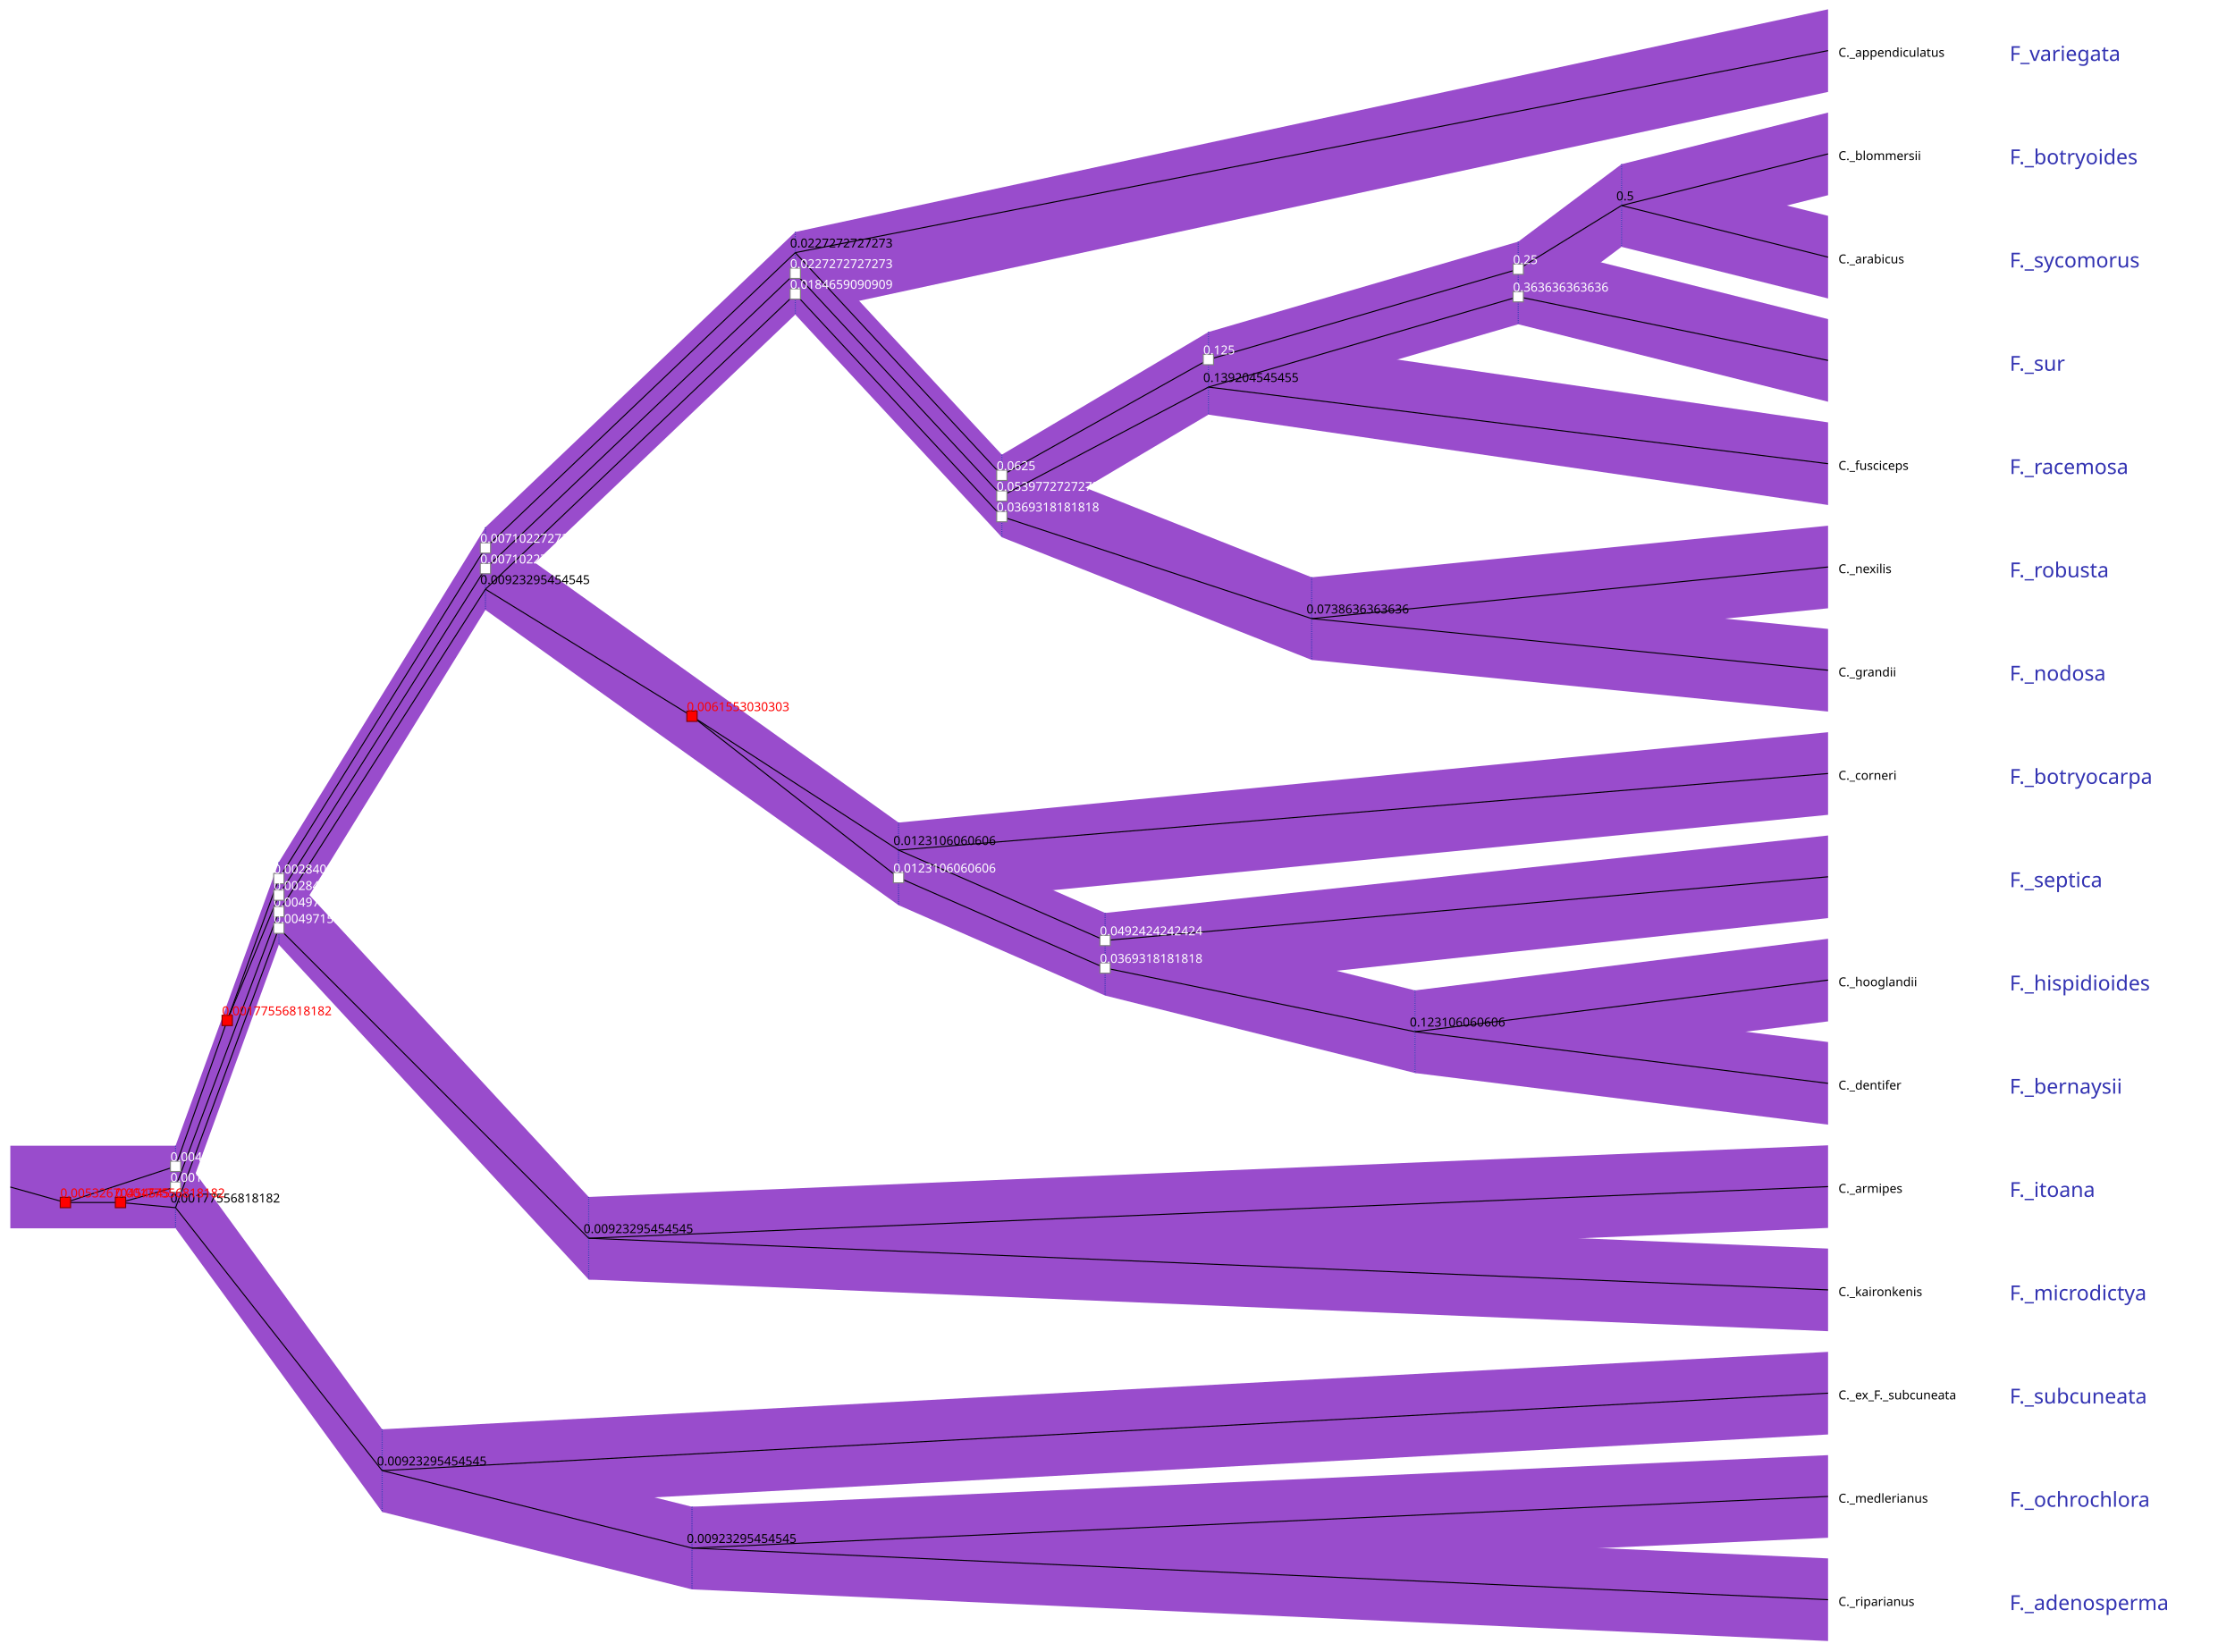
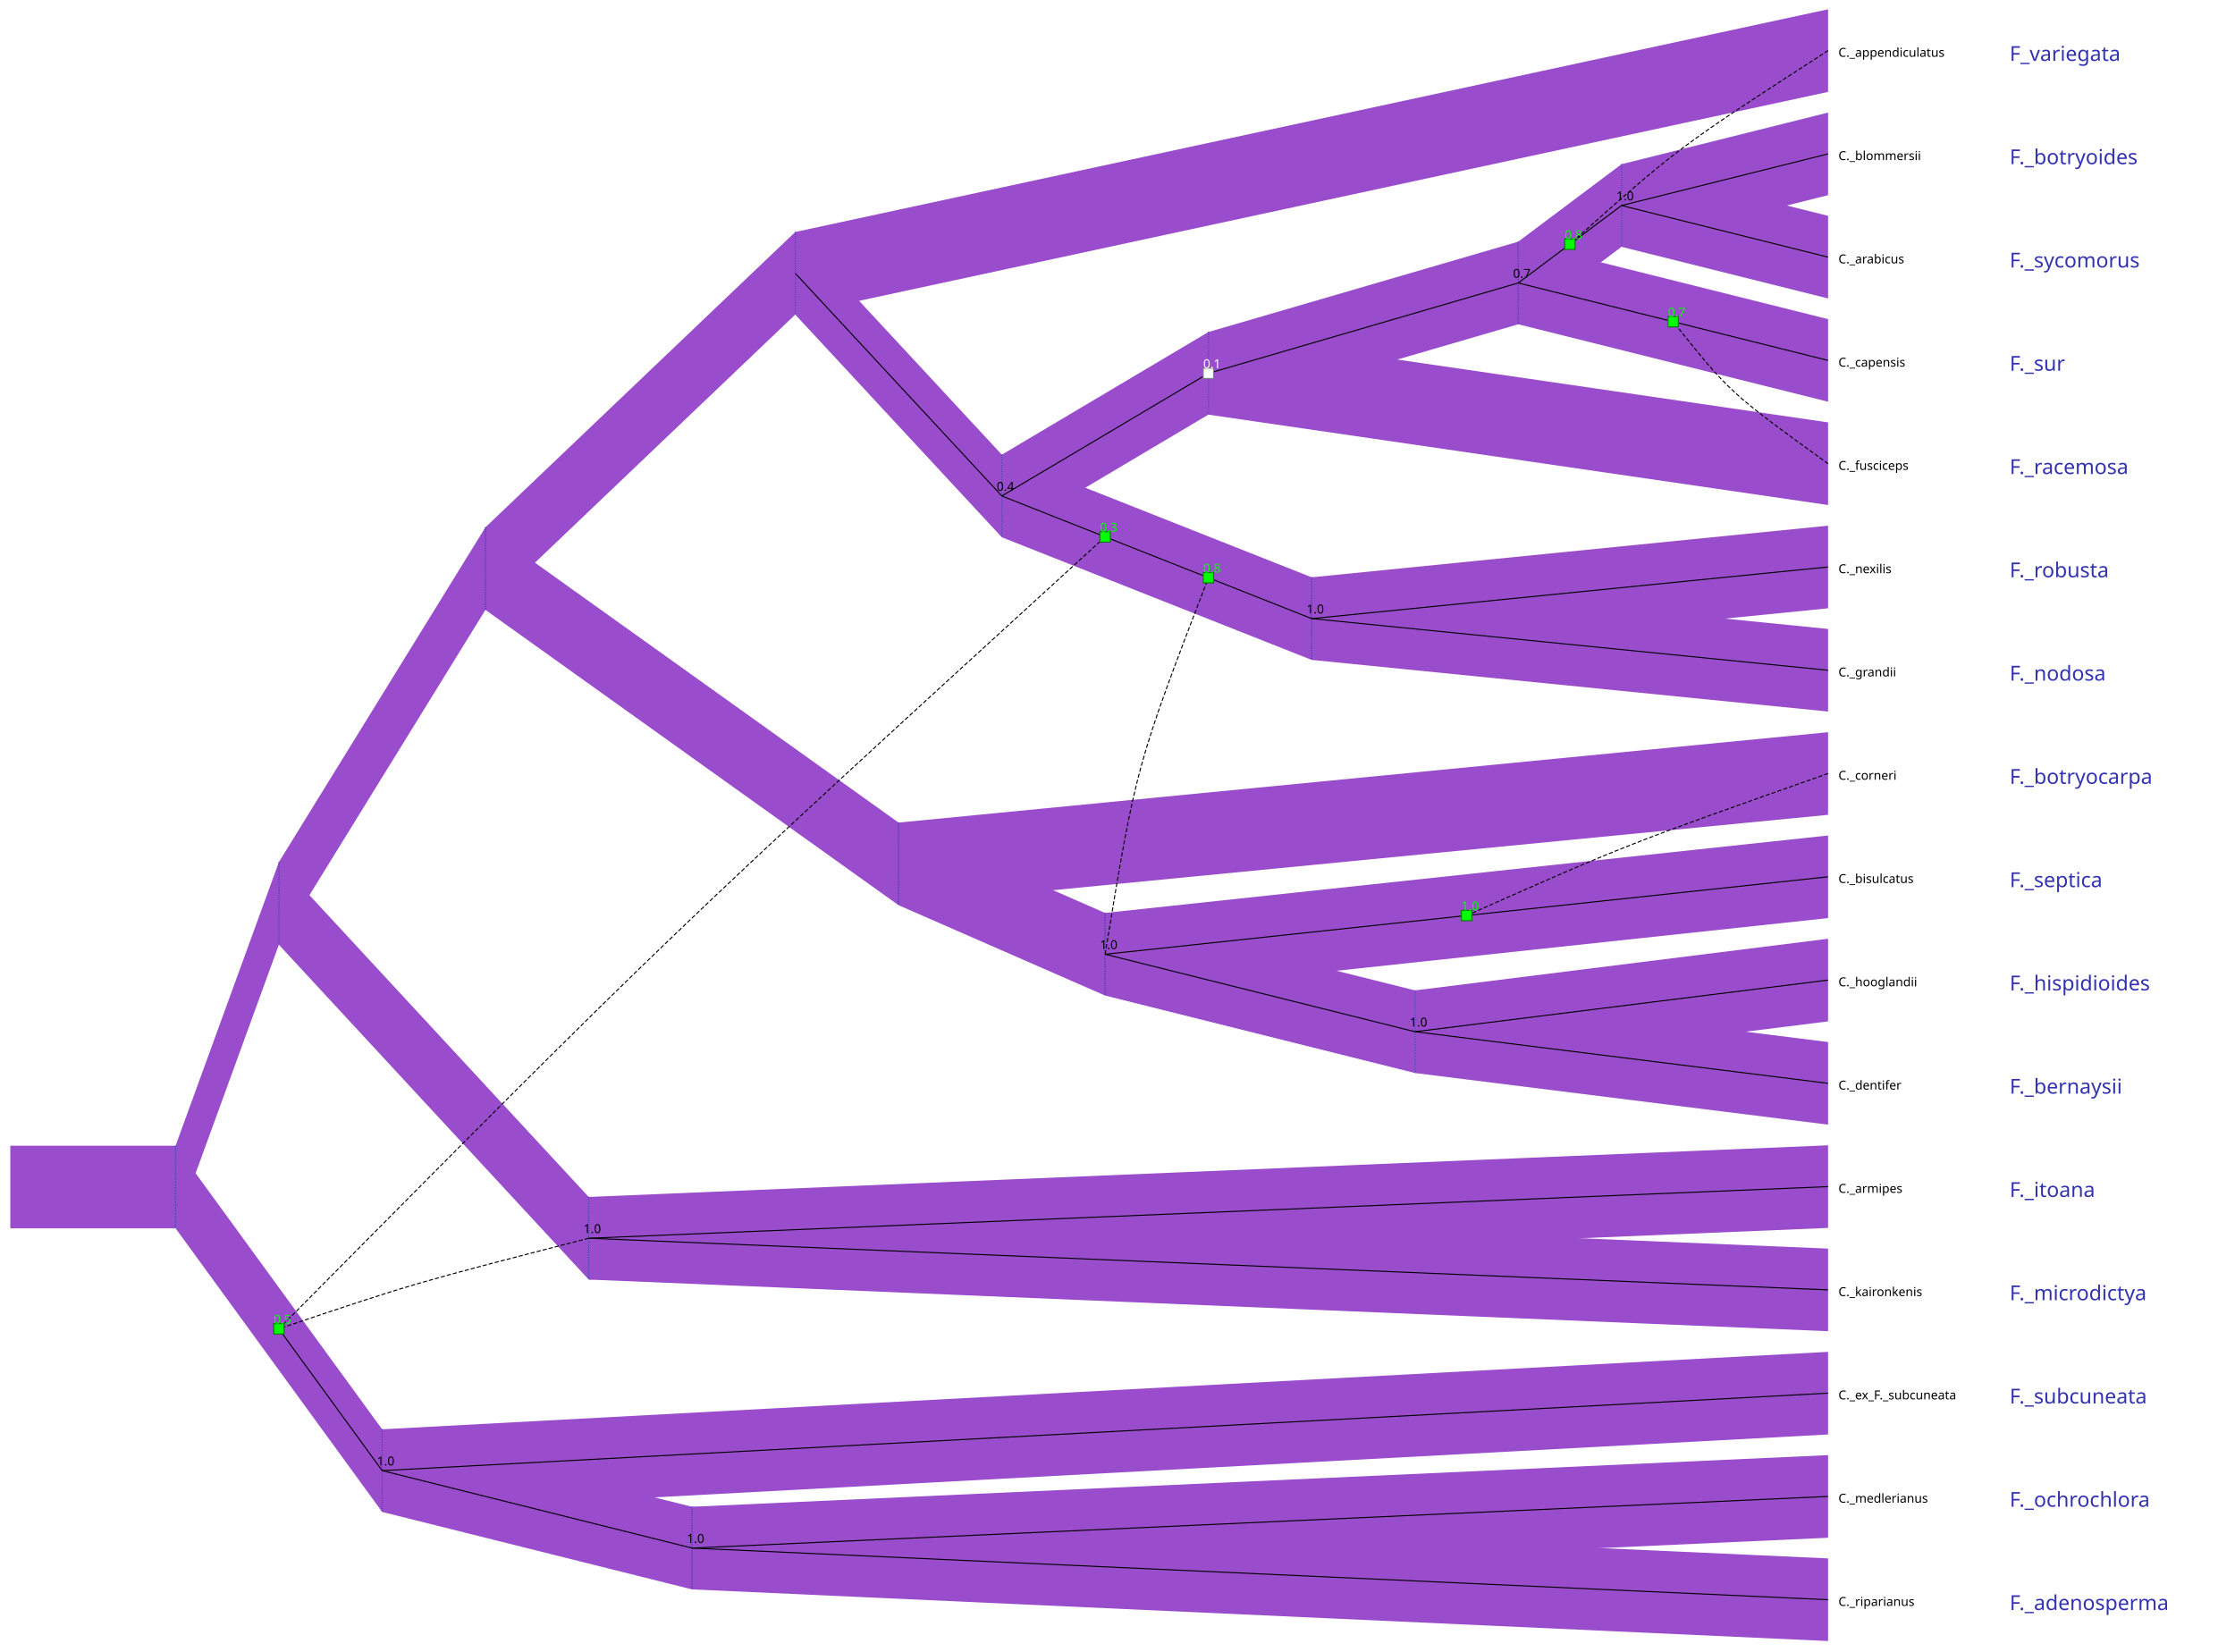
<svg xmlns="http://www.w3.org/2000/svg" width="2164" height="1599" version="1.1">
  <g>
    <g style="font-family: &quot;Sans&quot;;">
      <g transform="translate(10, 0) ">
        <polygon stroke="rgb(0,0,0)" stroke-opacity="0" fill="rgb(153,76,204)" points="160,1109.391 360,1384 360,1464 160,1189.391 " stroke-width="1" />
        <polygon stroke="rgb(0,0,0)" stroke-opacity="0" fill="rgb(153,76,204)" points="660,1459 1760,1409 1760,1489 660,1539 " stroke-width="1" />
        <polygon stroke="rgb(0,0,0)" stroke-opacity="0" fill="rgb(153,76,204)" points="0,1109.391 160,1109.391 160,1189.391 0,1189.391 " stroke-width="1" />
        <polygon stroke="rgb(0,0,0)" stroke-opacity="0" fill="rgb(153,76,204)" points="160,1109.391 260,834.781 260,914.781 160,1189.391 " stroke-width="1" />
        <polygon stroke="rgb(0,0,0)" stroke-opacity="0" fill="rgb(153,76,204)" points="360,1384 660,1459 660,1539 360,1464 " stroke-width="1" />
        <polygon stroke="rgb(0,0,0)" stroke-opacity="0" fill="rgb(153,76,204)" points="860,796.5 1060,884 1060,964 860,876.5 " stroke-width="1" />
        <polygon stroke="rgb(0,0,0)" stroke-opacity="0" fill="rgb(153,76,204)" points="1460,234 1760,309 1760,389 1460,314 " stroke-width="1" />
        <polygon stroke="rgb(0,0,0)" stroke-opacity="0" fill="rgb(153,76,204)" points="960,440.25 1260,559 1260,639 960,520.25 " stroke-width="1" />
        <polygon stroke="rgb(0,0,0)" stroke-opacity="0" fill="rgb(153,76,204)" points="960,440.25 1160,321.5 1160,401.5 960,520.25 " stroke-width="1" />
        <polygon stroke="rgb(0,0,0)" stroke-opacity="0" fill="rgb(153,76,204)" points="1160,321.5 1460,234 1460,314 1160,401.5 " stroke-width="1" />
        <polygon stroke="rgb(0,0,0)" stroke-opacity="0" fill="rgb(153,76,204)" points="760,224.625 960,440.25 960,520.25 760,304.625 " stroke-width="1" />
        <polygon stroke="rgb(0,0,0)" stroke-opacity="0" fill="rgb(153,76,204)" points="1560,159 1760,109 1760,189 1560,239 " stroke-width="1" />
        <polygon stroke="rgb(0,0,0)" stroke-opacity="0" fill="rgb(153,76,204)" points="1560,159 1760,209 1760,289 1560,239 " stroke-width="1" />
        <polygon stroke="rgb(0,0,0)" stroke-opacity="0" fill="rgb(153,76,204)" points="1360,959 1760,909 1760,989 1360,1039 " stroke-width="1" />
        <polygon stroke="rgb(0,0,0)" stroke-opacity="0" fill="rgb(153,76,204)" points="1260,559 1760,509 1760,589 1260,639 " stroke-width="1" />
        <polygon stroke="rgb(0,0,0)" stroke-opacity="0" fill="rgb(153,76,204)" points="660,1459 1760,1509 1760,1589 660,1539 " stroke-width="1" />
        <polygon stroke="rgb(0,0,0)" stroke-opacity="0" fill="rgb(153,76,204)" points="1360,959 1760,1009 1760,1089 1360,1039 " stroke-width="1" />
        <polygon stroke="rgb(0,0,0)" stroke-opacity="0" fill="rgb(153,76,204)" points="1460,234 1560,159 1560,239 1460,314 " stroke-width="1" />
        <polygon stroke="rgb(0,0,0)" stroke-opacity="0" fill="rgb(153,76,204)" points="760,224.625 1760,9 1760,89 760,304.625 " stroke-width="1" />
        <polygon stroke="rgb(0,0,0)" stroke-opacity="0" fill="rgb(153,76,204)" points="860,796.5 1760,709 1760,789 860,876.5 " stroke-width="1" />
        <polygon stroke="rgb(0,0,0)" stroke-opacity="0" fill="rgb(153,76,204)" points="560,1159 1760,1209 1760,1289 560,1239 " stroke-width="1" />
        <polygon stroke="rgb(0,0,0)" stroke-opacity="0" fill="rgb(153,76,204)" points="1060,884 1360,959 1360,1039 1060,964 " stroke-width="1" />
        <polygon stroke="rgb(0,0,0)" stroke-opacity="0" fill="rgb(153,76,204)" points="560,1159 1760,1109 1760,1189 560,1239 " stroke-width="1" />
        <polygon stroke="rgb(0,0,0)" stroke-opacity="0" fill="rgb(153,76,204)" points="1060,884 1760,809 1760,889 1060,964 " stroke-width="1" />
        <polygon stroke="rgb(0,0,0)" stroke-opacity="0" fill="rgb(153,76,204)" points="260,834.781 460,510.562 460,590.562 260,914.781 " stroke-width="1" />
        <polygon stroke="rgb(0,0,0)" stroke-opacity="0" fill="rgb(153,76,204)" points="260,834.781 560,1159 560,1239 260,914.781 " stroke-width="1" />
        <polygon stroke="rgb(0,0,0)" stroke-opacity="0" fill="rgb(153,76,204)" points="460,510.562 760,224.625 760,304.625 460,590.562 " stroke-width="1" />
        <polygon stroke="rgb(0,0,0)" stroke-opacity="0" fill="rgb(153,76,204)" points="460,510.562 860,796.5 860,876.5 460,590.562 " stroke-width="1" />
        <polygon stroke="rgb(0,0,0)" stroke-opacity="0" fill="rgb(153,76,204)" points="1160,321.5 1760,409 1760,489 1160,401.5 " stroke-width="1" />
        <polygon stroke="rgb(0,0,0)" stroke-opacity="0" fill="rgb(153,76,204)" points="1260,559 1760,609 1760,689 1260,639 " stroke-width="1" />
        <polygon stroke="rgb(0,0,0)" stroke-opacity="0" fill="rgb(153,76,204)" points="360,1384 1760,1309 1760,1389 360,1464 " stroke-width="1" />
        <line x1="360" y1="1384" x2="360" y2="1464" stroke="rgb(51,51,178)" style="stroke-dasharray: 1, 1" />
        <line x1="160" y1="1109.391" x2="160" y2="1189.391" stroke="rgb(51,51,178)" style="stroke-dasharray: 1, 1" />
        <line x1="260" y1="834.781" x2="260" y2="914.781" stroke="rgb(51,51,178)" style="stroke-dasharray: 1, 1" />
        <line x1="660" y1="1459" x2="660" y2="1539" stroke="rgb(51,51,178)" style="stroke-dasharray: 1, 1" />
        <line x1="1060" y1="884" x2="1060" y2="964" stroke="rgb(51,51,178)" style="stroke-dasharray: 1, 1" />
        <line x1="1260" y1="559" x2="1260" y2="639" stroke="rgb(51,51,178)" style="stroke-dasharray: 1, 1" />
        <line x1="1160" y1="321.5" x2="1160" y2="401.5" stroke="rgb(51,51,178)" style="stroke-dasharray: 1, 1" />
        <line x1="1460" y1="234" x2="1460" y2="314" stroke="rgb(51,51,178)" style="stroke-dasharray: 1, 1" />
        <line x1="960" y1="440.25" x2="960" y2="520.25" stroke="rgb(51,51,178)" style="stroke-dasharray: 1, 1" />
        <line x1="1560" y1="159" x2="1560" y2="239" stroke="rgb(51,51,178)" style="stroke-dasharray: 1, 1" />
        <line x1="1360" y1="959" x2="1360" y2="1039" stroke="rgb(51,51,178)" style="stroke-dasharray: 1, 1" />
        <line x1="460" y1="510.562" x2="460" y2="590.562" stroke="rgb(51,51,178)" style="stroke-dasharray: 1, 1" />
        <line x1="560" y1="1159" x2="560" y2="1239" stroke="rgb(51,51,178)" style="stroke-dasharray: 1, 1" />
        <line x1="760" y1="224.625" x2="760" y2="304.625" stroke="rgb(51,51,178)" style="stroke-dasharray: 1, 1" />
        <line x1="860" y1="796.5" x2="860" y2="876.5" stroke="rgb(51,51,178)" style="stroke-dasharray: 1, 1" />
        <g transform="translate(1935.818,1459) rotate(0)">
          <text x="0" y="0" font-size="20" stroke="rgb(0,0,0)" stroke-opacity="0" fill="rgb(51,51,178)" stroke-width="1" text-anchor="start" style="dominant-baseline: auto">F._ochrochlora</text>
        </g>
        <g transform="translate(1935.818,359) rotate(0)">
          <text x="0" y="0" font-size="20" stroke="rgb(0,0,0)" stroke-opacity="0" fill="rgb(51,51,178)" stroke-width="1" text-anchor="start" style="dominant-baseline: auto">F._sur</text>
        </g>
        <g transform="translate(1935.818,159) rotate(0)">
          <text x="0" y="0" font-size="20" stroke="rgb(0,0,0)" stroke-opacity="0" fill="rgb(51,51,178)" stroke-width="1" text-anchor="start" style="dominant-baseline: auto">F._botryoides</text>
        </g>
        <g transform="translate(1935.818,259) rotate(0)">
          <text x="0" y="0" font-size="20" stroke="rgb(0,0,0)" stroke-opacity="0" fill="rgb(51,51,178)" stroke-width="1" text-anchor="start" style="dominant-baseline: auto">F._sycomorus</text>
        </g>
        <g transform="translate(1935.818,959) rotate(0)">
          <text x="0" y="0" font-size="20" stroke="rgb(0,0,0)" stroke-opacity="0" fill="rgb(51,51,178)" stroke-width="1" text-anchor="start" style="dominant-baseline: auto">F._hispidioides</text>
        </g>
        <g transform="translate(1935.818,559) rotate(0)">
          <text x="0" y="0" font-size="20" stroke="rgb(0,0,0)" stroke-opacity="0" fill="rgb(51,51,178)" stroke-width="1" text-anchor="start" style="dominant-baseline: auto">F._robusta</text>
        </g>
        <g transform="translate(1935.818,1559) rotate(0)">
          <text x="0" y="0" font-size="20" stroke="rgb(0,0,0)" stroke-opacity="0" fill="rgb(51,51,178)" stroke-width="1" text-anchor="start" style="dominant-baseline: auto">F._adenosperma</text>
        </g>
        <g transform="translate(1935.818,1059) rotate(0)">
          <text x="0" y="0" font-size="20" stroke="rgb(0,0,0)" stroke-opacity="0" fill="rgb(51,51,178)" stroke-width="1" text-anchor="start" style="dominant-baseline: auto">F._bernaysii</text>
        </g>
        <g transform="translate(1935.818,59) rotate(0)">
          <text x="0" y="0" font-size="20" stroke="rgb(0,0,0)" stroke-opacity="0" fill="rgb(51,51,178)" stroke-width="1" text-anchor="start" style="dominant-baseline: auto">F_variegata</text>
        </g>
        <g transform="translate(1935.818,759) rotate(0)">
          <text x="0" y="0" font-size="20" stroke="rgb(0,0,0)" stroke-opacity="0" fill="rgb(51,51,178)" stroke-width="1" text-anchor="start" style="dominant-baseline: auto">F._botryocarpa</text>
        </g>
        <g transform="translate(1935.818,1259) rotate(0)">
          <text x="0" y="0" font-size="20" stroke="rgb(0,0,0)" stroke-opacity="0" fill="rgb(51,51,178)" stroke-width="1" text-anchor="start" style="dominant-baseline: auto">F._microdictya</text>
        </g>
        <g transform="translate(1935.818,1159) rotate(0)">
          <text x="0" y="0" font-size="20" stroke="rgb(0,0,0)" stroke-opacity="0" fill="rgb(51,51,178)" stroke-width="1" text-anchor="start" style="dominant-baseline: auto">F._itoana</text>
        </g>
        <g transform="translate(1935.818,859) rotate(0)">
          <text x="0" y="0" font-size="20" stroke="rgb(0,0,0)" stroke-opacity="0" fill="rgb(51,51,178)" stroke-width="1" text-anchor="start" style="dominant-baseline: auto">F._septica</text>
        </g>
        <g transform="translate(1935.818,459) rotate(0)">
          <text x="0" y="0" font-size="20" stroke="rgb(0,0,0)" stroke-opacity="0" fill="rgb(51,51,178)" stroke-width="1" text-anchor="start" style="dominant-baseline: auto">F._racemosa</text>
        </g>
        <g transform="translate(1935.818,659) rotate(0)">
          <text x="0" y="0" font-size="20" stroke="rgb(0,0,0)" stroke-opacity="0" fill="rgb(51,51,178)" stroke-width="1" text-anchor="start" style="dominant-baseline: auto">F._nodosa</text>
        </g>
        <g transform="translate(1935.818,1359) rotate(0)">
          <text x="0" y="0" font-size="20" stroke="rgb(0,0,0)" stroke-opacity="0" fill="rgb(51,51,178)" stroke-width="1" text-anchor="start" style="dominant-baseline: auto">F._subcuneata</text>
        </g>
        <line x1="1760" y1="1249" x2="560" y2="1199" stroke="rgb(0,0,0)" />
        <line x1="1760" y1="1549" x2="660" y2="1499" stroke="rgb(0,0,0)" />
        <line x1="1760" y1="249" x2="1560" y2="199" stroke="rgb(0,0,0)" />
        <line x1="1760" y1="1149" x2="560" y2="1199" stroke="rgb(0,0,0)" />
-         <line x1="860" y1="849.833" x2="660" y2="693.531" stroke="rgb(0,0,0)" />
-         <line x1="1060" y1="937.333" x2="860" y2="849.833" stroke="rgb(0,0,0)" />
-         <line x1="1360" y1="999" x2="1060" y2="937.333" stroke="rgb(0,0,0)" />
-         <line x1="860" y1="823.167" x2="660" y2="693.531" stroke="rgb(0,0,0)" />
-         <line x1="1460" y1="287.333" x2="1160" y2="374.833" stroke="rgb(0,0,0)" />
-         <line x1="1760" y1="349" x2="1460" y2="287.333" stroke="rgb(0,0,0)" />
-         <line x1="660" y1="693.531" x2="460" y2="570.562" stroke="rgb(0,0,0)" />
-         <line x1="760" y1="284.625" x2="460" y2="570.562" stroke="rgb(0,0,0)" />
-         <line x1="960" y1="500.25" x2="760" y2="284.625" stroke="rgb(0,0,0)" />
-         <line x1="1260" y1="599" x2="960" y2="500.25" stroke="rgb(0,0,0)" />
-         <line x1="160" y1="1169.391" x2="106.667" y2="1164.391" stroke="rgb(0,0,0)" />
-         <line x1="160" y1="1149.391" x2="106.667" y2="1164.391" stroke="rgb(0,0,0)" />
-         <line x1="260" y1="882.781" x2="160" y2="1149.391" stroke="rgb(0,0,0)" />
-         <line x1="460" y1="570.562" x2="260" y2="882.781" stroke="rgb(0,0,0)" />
+         <line x1="1360" y1="999" x2="1060" y2="924" stroke="rgb(0,0,0)" />
+         <line x1="1410" y1="886.5" x2="1060" y2="924" stroke="rgb(0,0,0)" />
+         <line x1="1760" y1="349" x2="1610" y2="311.5" stroke="rgb(0,0,0)" />
+         <path d="M1060 924 C1090 741.708 1090 741.708 1160 559.417" style="stroke-dasharray: 4, 2" stroke="rgb(0,0,0)" fill="rgb(0,0,0)" fill-opacity="0" />
+         <line x1="1260" y1="599" x2="1160" y2="559.417" stroke="rgb(0,0,0)" />
+         <path d="M260 1286.695 C640 903.264 640 903.264 1060 519.833" style="stroke-dasharray: 4, 2" stroke="rgb(0,0,0)" fill="rgb(0,0,0)" fill-opacity="0" />
+         <line x1="1160" y1="559.417" x2="1060" y2="519.833" stroke="rgb(0,0,0)" />
        <line x1="1760" y1="149" x2="1560" y2="199" stroke="rgb(0,0,0)" />
        <line x1="1760" y1="1049" x2="1360" y2="999" stroke="rgb(0,0,0)" />
-         <line x1="1060" y1="910.667" x2="860" y2="823.167" stroke="rgb(0,0,0)" />
-         <line x1="1760" y1="849" x2="1060" y2="910.667" stroke="rgb(0,0,0)" />
+         <line x1="1760" y1="849" x2="1410" y2="886.5" stroke="rgb(0,0,0)" />
        <line x1="1760" y1="949" x2="1360" y2="999" stroke="rgb(0,0,0)" />
-         <line x1="1760" y1="449" x2="1160" y2="374.833" stroke="rgb(0,0,0)" />
+         <path d="M1760 449 C1665 380.25 1665 380.25 1610 311.5" style="stroke-dasharray: 4, 2" stroke="rgb(0,0,0)" fill="rgb(0,0,0)" fill-opacity="0" />
        <line x1="1760" y1="1349" x2="360" y2="1424" stroke="rgb(0,0,0)" />
-         <line x1="1760" y1="749" x2="860" y2="823.167" stroke="rgb(0,0,0)" />
+         <path d="M1760 749 C1565 817.75 1565 817.75 1410 886.5" style="stroke-dasharray: 4, 2" stroke="rgb(0,0,0)" fill="rgb(0,0,0)" fill-opacity="0" />
        <line x1="660" y1="1499" x2="360" y2="1424" stroke="rgb(0,0,0)" />
-         <line x1="1760" y1="49" x2="760" y2="244.625" stroke="rgb(0,0,0)" />
-         <line x1="260" y1="898.781" x2="160" y2="1169.391" stroke="rgb(0,0,0)" />
-         <line x1="560" y1="1199" x2="260" y2="898.781" stroke="rgb(0,0,0)" />
-         <line x1="360" y1="1424" x2="160" y2="1169.391" stroke="rgb(0,0,0)" />
-         <line x1="960" y1="460.25" x2="760" y2="244.625" stroke="rgb(0,0,0)" />
-         <line x1="1160" y1="348.167" x2="960" y2="460.25" stroke="rgb(0,0,0)" />
-         <line x1="1460" y1="260.667" x2="1160" y2="348.167" stroke="rgb(0,0,0)" />
-         <line x1="1560" y1="199" x2="1460" y2="260.667" stroke="rgb(0,0,0)" />
-         <line x1="260" y1="850.781" x2="210" y2="988.086" stroke="rgb(0,0,0)" />
-         <line x1="460" y1="530.562" x2="260" y2="850.781" stroke="rgb(0,0,0)" />
-         <line x1="760" y1="244.625" x2="460" y2="530.562" stroke="rgb(0,0,0)" />
-         <line x1="260" y1="866.781" x2="210" y2="988.086" stroke="rgb(0,0,0)" />
-         <line x1="460" y1="550.562" x2="260" y2="866.781" stroke="rgb(0,0,0)" />
-         <line x1="760" y1="264.625" x2="460" y2="550.562" stroke="rgb(0,0,0)" />
+         <path d="M1760 49 C1615 142.75 1615 142.75 1510 236.5" style="stroke-dasharray: 4, 2" stroke="rgb(0,0,0)" fill="rgb(0,0,0)" fill-opacity="0" />
+         <path d="M560 1199 C390 1242.848 390 1242.848 260 1286.695" style="stroke-dasharray: 4, 2" stroke="rgb(0,0,0)" fill="rgb(0,0,0)" fill-opacity="0" />
+         <line x1="360" y1="1424" x2="260" y2="1286.695" stroke="rgb(0,0,0)" />
+         <line x1="1560" y1="199" x2="1510" y2="236.5" stroke="rgb(0,0,0)" />
+         <line x1="1510" y1="236.5" x2="1460" y2="274" stroke="rgb(0,0,0)" />
+         <line x1="1610" y1="311.5" x2="1460" y2="274" stroke="rgb(0,0,0)" />
        <line x1="960" y1="480.25" x2="760" y2="264.625" stroke="rgb(0,0,0)" />
-         <line x1="1160" y1="374.833" x2="960" y2="480.25" stroke="rgb(0,0,0)" />
-         <line x1="53.333" y1="1164.391" x2="0" y2="1149.391" stroke="rgb(0,0,0)" />
-         <line x1="160" y1="1129.391" x2="53.333" y2="1164.391" stroke="rgb(0,0,0)" />
-         <line x1="210" y1="988.086" x2="160" y2="1129.391" stroke="rgb(0,0,0)" />
-         <line x1="106.667" y1="1164.391" x2="53.333" y2="1164.391" stroke="rgb(0,0,0)" />
+         <line x1="1160" y1="361.5" x2="960" y2="480.25" stroke="rgb(0,0,0)" />
+         <line x1="1460" y1="274" x2="1160" y2="361.5" stroke="rgb(0,0,0)" />
+         <line x1="1060" y1="519.833" x2="960" y2="480.25" stroke="rgb(0,0,0)" />
        <line x1="1760" y1="549" x2="1260" y2="599" stroke="rgb(0,0,0)" />
        <line x1="1760" y1="1449" x2="660" y2="1499" stroke="rgb(0,0,0)" />
        <line x1="1760" y1="649" x2="1260" y2="599" stroke="rgb(0,0,0)" />
-         <rect x="855" y="844.833" width="10" height="10" stroke="rgb(127,127,127)" fill="rgb(255,255,255)" stroke-width="1" />
-         <g transform="translate(855,844.8333) rotate(0)">
-           <text x="0" y="0" font-size="12" stroke="rgb(0,0,0)" stroke-opacity="0" fill="rgb(255,255,255)" stroke-width="1" text-anchor="start" style="dominant-baseline: auto">0.0123106060606</text>
-         </g>
-         <rect x="1055" y="932.333" width="10" height="10" stroke="rgb(127,127,127)" fill="rgb(255,255,255)" stroke-width="1" />
-         <g transform="translate(1055,932.3333) rotate(0)">
-           <text x="0" y="0" font-size="12" stroke="rgb(0,0,0)" stroke-opacity="0" fill="rgb(255,255,255)" stroke-width="1" text-anchor="start" style="dominant-baseline: auto">0.0369318181818</text>
-         </g>
        <g transform="translate(1355,994) rotate(0)">
-           <text x="0" y="0" font-size="12" stroke="rgb(0,0,0)" stroke-opacity="0" fill="rgb(0,0,0)" stroke-width="1" text-anchor="start" style="dominant-baseline: auto">0.123106060606</text>
-         </g>
-         <g transform="translate(855,818.1667) rotate(0)">
-           <text x="0" y="0" font-size="12" stroke="rgb(0,0,0)" stroke-opacity="0" fill="rgb(0,0,0)" stroke-width="1" text-anchor="start" style="dominant-baseline: auto">0.0123106060606</text>
-         </g>
-         <rect x="1455" y="282.333" width="10" height="10" stroke="rgb(127,127,127)" fill="rgb(255,255,255)" stroke-width="1" />
-         <g transform="translate(1455,282.3333) rotate(0)">
-           <text x="0" y="0" font-size="12" stroke="rgb(0,0,0)" stroke-opacity="0" fill="rgb(255,255,255)" stroke-width="1" text-anchor="start" style="dominant-baseline: auto">0.363636363636</text>
-         </g>
-         <rect x="655" y="688.531" width="10" height="10" stroke="rgb(127,0,0)" fill="rgb(255,0,0)" stroke-width="1" />
-         <g transform="translate(655,688.5312) rotate(0)">
-           <text x="0" y="0" font-size="12" stroke="rgb(0,0,0)" stroke-opacity="0" fill="rgb(255,0,0)" stroke-width="1" text-anchor="start" style="dominant-baseline: auto">0.0061553030303</text>
-         </g>
-         <rect x="755" y="279.625" width="10" height="10" stroke="rgb(127,127,127)" fill="rgb(255,255,255)" stroke-width="1" />
-         <g transform="translate(755,279.625) rotate(0)">
-           <text x="0" y="0" font-size="12" stroke="rgb(0,0,0)" stroke-opacity="0" fill="rgb(255,255,255)" stroke-width="1" text-anchor="start" style="dominant-baseline: auto">0.0184659090909</text>
-         </g>
-         <rect x="955" y="495.25" width="10" height="10" stroke="rgb(127,127,127)" fill="rgb(255,255,255)" stroke-width="1" />
-         <g transform="translate(955,495.25) rotate(0)">
-           <text x="0" y="0" font-size="12" stroke="rgb(0,0,0)" stroke-opacity="0" fill="rgb(255,255,255)" stroke-width="1" text-anchor="start" style="dominant-baseline: auto">0.0369318181818</text>
+           <text x="0" y="0" font-size="12" stroke="rgb(0,0,0)" stroke-opacity="0" fill="rgb(0,0,0)" stroke-width="1" text-anchor="start" style="dominant-baseline: auto">1.0</text>
+         </g>
+         <rect x="1405" y="881.5" width="10" height="10" stroke="rgb(0,127,0)" fill="rgb(0,255,0)" stroke-width="1" />
+         <g transform="translate(1405,881.5) rotate(0)">
+           <text x="0" y="0" font-size="12" stroke="rgb(0,0,0)" stroke-opacity="0" fill="rgb(0,255,0)" stroke-width="1" text-anchor="start" style="dominant-baseline: auto">1.0</text>
+         </g>
+         <g transform="translate(1055,919) rotate(0)">
+           <text x="0" y="0" font-size="12" stroke="rgb(0,0,0)" stroke-opacity="0" fill="rgb(0,0,0)" stroke-width="1" text-anchor="start" style="dominant-baseline: auto">1.0</text>
        </g>
        <g transform="translate(1255,594) rotate(0)">
-           <text x="0" y="0" font-size="12" stroke="rgb(0,0,0)" stroke-opacity="0" fill="rgb(0,0,0)" stroke-width="1" text-anchor="start" style="dominant-baseline: auto">0.0738636363636</text>
-         </g>
-         <g transform="translate(155,1164.391) rotate(0)">
-           <text x="0" y="0" font-size="12" stroke="rgb(0,0,0)" stroke-opacity="0" fill="rgb(0,0,0)" stroke-width="1" text-anchor="start" style="dominant-baseline: auto">0.00177556818182</text>
-         </g>
-         <rect x="155" y="1144.391" width="10" height="10" stroke="rgb(127,127,127)" fill="rgb(255,255,255)" stroke-width="1" />
-         <g transform="translate(155,1144.391) rotate(0)">
-           <text x="0" y="0" font-size="12" stroke="rgb(0,0,0)" stroke-opacity="0" fill="rgb(255,255,255)" stroke-width="1" text-anchor="start" style="dominant-baseline: auto">0.00177556818182</text>
-         </g>
-         <rect x="255" y="877.781" width="10" height="10" stroke="rgb(127,127,127)" fill="rgb(255,255,255)" stroke-width="1" />
-         <g transform="translate(255,877.7812) rotate(0)">
-           <text x="0" y="0" font-size="12" stroke="rgb(0,0,0)" stroke-opacity="0" fill="rgb(255,255,255)" stroke-width="1" text-anchor="start" style="dominant-baseline: auto">0.00497159090909</text>
-         </g>
-         <g transform="translate(455,565.5625) rotate(0)">
-           <text x="0" y="0" font-size="12" stroke="rgb(0,0,0)" stroke-opacity="0" fill="rgb(0,0,0)" stroke-width="1" text-anchor="start" style="dominant-baseline: auto">0.00923295454545</text>
-         </g>
-         <rect x="1055" y="905.667" width="10" height="10" stroke="rgb(127,127,127)" fill="rgb(255,255,255)" stroke-width="1" />
-         <g transform="translate(1055,905.6667) rotate(0)">
-           <text x="0" y="0" font-size="12" stroke="rgb(0,0,0)" stroke-opacity="0" fill="rgb(255,255,255)" stroke-width="1" text-anchor="start" style="dominant-baseline: auto">0.0492424242424</text>
+           <text x="0" y="0" font-size="12" stroke="rgb(0,0,0)" stroke-opacity="0" fill="rgb(0,0,0)" stroke-width="1" text-anchor="start" style="dominant-baseline: auto">1.0</text>
+         </g>
+         <rect x="255" y="1281.695" width="10" height="10" stroke="rgb(0,127,0)" fill="rgb(0,255,0)" stroke-width="1" />
+         <g transform="translate(255,1281.695) rotate(0)">
+           <text x="0" y="0" font-size="12" stroke="rgb(0,0,0)" stroke-opacity="0" fill="rgb(0,255,0)" stroke-width="1" text-anchor="start" style="dominant-baseline: auto">0.5</text>
+         </g>
+         <rect x="1155" y="554.417" width="10" height="10" stroke="rgb(0,127,0)" fill="rgb(0,255,0)" stroke-width="1" />
+         <g transform="translate(1155,554.4167) rotate(0)">
+           <text x="0" y="0" font-size="12" stroke="rgb(0,0,0)" stroke-opacity="0" fill="rgb(0,255,0)" stroke-width="1" text-anchor="start" style="dominant-baseline: auto">0.8</text>
        </g>
        <g transform="translate(655,1494) rotate(0)">
-           <text x="0" y="0" font-size="12" stroke="rgb(0,0,0)" stroke-opacity="0" fill="rgb(0,0,0)" stroke-width="1" text-anchor="start" style="dominant-baseline: auto">0.00923295454545</text>
-         </g>
-         <rect x="255" y="893.781" width="10" height="10" stroke="rgb(127,127,127)" fill="rgb(255,255,255)" stroke-width="1" />
-         <g transform="translate(255,893.7812) rotate(0)">
-           <text x="0" y="0" font-size="12" stroke="rgb(0,0,0)" stroke-opacity="0" fill="rgb(255,255,255)" stroke-width="1" text-anchor="start" style="dominant-baseline: auto">0.00497159090909</text>
+           <text x="0" y="0" font-size="12" stroke="rgb(0,0,0)" stroke-opacity="0" fill="rgb(0,0,0)" stroke-width="1" text-anchor="start" style="dominant-baseline: auto">1.0</text>
        </g>
        <g transform="translate(555,1194) rotate(0)">
-           <text x="0" y="0" font-size="12" stroke="rgb(0,0,0)" stroke-opacity="0" fill="rgb(0,0,0)" stroke-width="1" text-anchor="start" style="dominant-baseline: auto">0.00923295454545</text>
+           <text x="0" y="0" font-size="12" stroke="rgb(0,0,0)" stroke-opacity="0" fill="rgb(0,0,0)" stroke-width="1" text-anchor="start" style="dominant-baseline: auto">1.0</text>
        </g>
        <g transform="translate(355,1419) rotate(0)">
-           <text x="0" y="0" font-size="12" stroke="rgb(0,0,0)" stroke-opacity="0" fill="rgb(0,0,0)" stroke-width="1" text-anchor="start" style="dominant-baseline: auto">0.00923295454545</text>
-         </g>
-         <rect x="955" y="455.25" width="10" height="10" stroke="rgb(127,127,127)" fill="rgb(255,255,255)" stroke-width="1" />
-         <g transform="translate(955,455.25) rotate(0)">
-           <text x="0" y="0" font-size="12" stroke="rgb(0,0,0)" stroke-opacity="0" fill="rgb(255,255,255)" stroke-width="1" text-anchor="start" style="dominant-baseline: auto">0.0625</text>
-         </g>
-         <rect x="1155" y="343.167" width="10" height="10" stroke="rgb(127,127,127)" fill="rgb(255,255,255)" stroke-width="1" />
-         <g transform="translate(1155,343.1667) rotate(0)">
-           <text x="0" y="0" font-size="12" stroke="rgb(0,0,0)" stroke-opacity="0" fill="rgb(255,255,255)" stroke-width="1" text-anchor="start" style="dominant-baseline: auto">0.125</text>
-         </g>
-         <rect x="1455" y="255.667" width="10" height="10" stroke="rgb(127,127,127)" fill="rgb(255,255,255)" stroke-width="1" />
-         <g transform="translate(1455,255.6667) rotate(0)">
-           <text x="0" y="0" font-size="12" stroke="rgb(0,0,0)" stroke-opacity="0" fill="rgb(255,255,255)" stroke-width="1" text-anchor="start" style="dominant-baseline: auto">0.25</text>
+           <text x="0" y="0" font-size="12" stroke="rgb(0,0,0)" stroke-opacity="0" fill="rgb(0,0,0)" stroke-width="1" text-anchor="start" style="dominant-baseline: auto">1.0</text>
        </g>
        <g transform="translate(1555,194) rotate(0)">
-           <text x="0" y="0" font-size="12" stroke="rgb(0,0,0)" stroke-opacity="0" fill="rgb(0,0,0)" stroke-width="1" text-anchor="start" style="dominant-baseline: auto">0.5</text>
-         </g>
-         <rect x="255" y="845.781" width="10" height="10" stroke="rgb(127,127,127)" fill="rgb(255,255,255)" stroke-width="1" />
-         <g transform="translate(255,845.7812) rotate(0)">
-           <text x="0" y="0" font-size="12" stroke="rgb(0,0,0)" stroke-opacity="0" fill="rgb(255,255,255)" stroke-width="1" text-anchor="start" style="dominant-baseline: auto">0.00284090909091</text>
-         </g>
-         <rect x="455" y="525.562" width="10" height="10" stroke="rgb(127,127,127)" fill="rgb(255,255,255)" stroke-width="1" />
-         <g transform="translate(455,525.5625) rotate(0)">
-           <text x="0" y="0" font-size="12" stroke="rgb(0,0,0)" stroke-opacity="0" fill="rgb(255,255,255)" stroke-width="1" text-anchor="start" style="dominant-baseline: auto">0.00710227272727</text>
-         </g>
-         <g transform="translate(755,239.625) rotate(0)">
-           <text x="0" y="0" font-size="12" stroke="rgb(0,0,0)" stroke-opacity="0" fill="rgb(0,0,0)" stroke-width="1" text-anchor="start" style="dominant-baseline: auto">0.0227272727273</text>
-         </g>
-         <rect x="255" y="861.781" width="10" height="10" stroke="rgb(127,127,127)" fill="rgb(255,255,255)" stroke-width="1" />
-         <g transform="translate(255,861.7812) rotate(0)">
-           <text x="0" y="0" font-size="12" stroke="rgb(0,0,0)" stroke-opacity="0" fill="rgb(255,255,255)" stroke-width="1" text-anchor="start" style="dominant-baseline: auto">0.00284090909091</text>
-         </g>
-         <rect x="455" y="545.562" width="10" height="10" stroke="rgb(127,127,127)" fill="rgb(255,255,255)" stroke-width="1" />
-         <g transform="translate(455,545.5625) rotate(0)">
-           <text x="0" y="0" font-size="12" stroke="rgb(0,0,0)" stroke-opacity="0" fill="rgb(255,255,255)" stroke-width="1" text-anchor="start" style="dominant-baseline: auto">0.00710227272727</text>
-         </g>
-         <rect x="755" y="259.625" width="10" height="10" stroke="rgb(127,127,127)" fill="rgb(255,255,255)" stroke-width="1" />
-         <g transform="translate(755,259.625) rotate(0)">
-           <text x="0" y="0" font-size="12" stroke="rgb(0,0,0)" stroke-opacity="0" fill="rgb(255,255,255)" stroke-width="1" text-anchor="start" style="dominant-baseline: auto">0.0227272727273</text>
-         </g>
-         <rect x="955" y="475.25" width="10" height="10" stroke="rgb(127,127,127)" fill="rgb(255,255,255)" stroke-width="1" />
+           <text x="0" y="0" font-size="12" stroke="rgb(0,0,0)" stroke-opacity="0" fill="rgb(0,0,0)" stroke-width="1" text-anchor="start" style="dominant-baseline: auto">1.0</text>
+         </g>
+         <rect x="1505" y="231.5" width="10" height="10" stroke="rgb(0,127,0)" fill="rgb(0,255,0)" stroke-width="1" />
+         <g transform="translate(1505,231.5) rotate(0)">
+           <text x="0" y="0" font-size="12" stroke="rgb(0,0,0)" stroke-opacity="0" fill="rgb(0,255,0)" stroke-width="1" text-anchor="start" style="dominant-baseline: auto">0.8</text>
+         </g>
+         <rect x="1605" y="306.5" width="10" height="10" stroke="rgb(0,127,0)" fill="rgb(0,255,0)" stroke-width="1" />
+         <g transform="translate(1605,306.5) rotate(0)">
+           <text x="0" y="0" font-size="12" stroke="rgb(0,0,0)" stroke-opacity="0" fill="rgb(0,255,0)" stroke-width="1" text-anchor="start" style="dominant-baseline: auto">0.7</text>
+         </g>
        <g transform="translate(955,475.25) rotate(0)">
-           <text x="0" y="0" font-size="12" stroke="rgb(0,0,0)" stroke-opacity="0" fill="rgb(255,255,255)" stroke-width="1" text-anchor="start" style="dominant-baseline: auto">0.0539772727273</text>
-         </g>
-         <g transform="translate(1155,369.8333) rotate(0)">
-           <text x="0" y="0" font-size="12" stroke="rgb(0,0,0)" stroke-opacity="0" fill="rgb(0,0,0)" stroke-width="1" text-anchor="start" style="dominant-baseline: auto">0.139204545455</text>
-         </g>
-         <rect x="48.333" y="1159.391" width="10" height="10" stroke="rgb(127,0,0)" fill="rgb(255,0,0)" stroke-width="1" />
-         <g transform="translate(48.33333,1159.391) rotate(0)">
-           <text x="0" y="0" font-size="12" stroke="rgb(0,0,0)" stroke-opacity="0" fill="rgb(255,0,0)" stroke-width="1" text-anchor="start" style="dominant-baseline: auto">0.00532670454545</text>
-         </g>
-         <rect x="155" y="1124.391" width="10" height="10" stroke="rgb(127,127,127)" fill="rgb(255,255,255)" stroke-width="1" />
-         <g transform="translate(155,1124.391) rotate(0)">
-           <text x="0" y="0" font-size="12" stroke="rgb(0,0,0)" stroke-opacity="0" fill="rgb(255,255,255)" stroke-width="1" text-anchor="start" style="dominant-baseline: auto">0.00426136363636</text>
-         </g>
-         <rect x="205" y="983.086" width="10" height="10" stroke="rgb(127,0,0)" fill="rgb(255,0,0)" stroke-width="1" />
-         <g transform="translate(205,983.0859) rotate(0)">
-           <text x="0" y="0" font-size="12" stroke="rgb(0,0,0)" stroke-opacity="0" fill="rgb(255,0,0)" stroke-width="1" text-anchor="start" style="dominant-baseline: auto">0.00177556818182</text>
-         </g>
-         <rect x="101.667" y="1159.391" width="10" height="10" stroke="rgb(127,0,0)" fill="rgb(255,0,0)" stroke-width="1" />
-         <g transform="translate(101.6667,1159.391) rotate(0)">
-           <text x="0" y="0" font-size="12" stroke="rgb(0,0,0)" stroke-opacity="0" fill="rgb(255,0,0)" stroke-width="1" text-anchor="start" style="dominant-baseline: auto">0.00177556818182</text>
+           <text x="0" y="0" font-size="12" stroke="rgb(0,0,0)" stroke-opacity="0" fill="rgb(0,0,0)" stroke-width="1" text-anchor="start" style="dominant-baseline: auto">0.4</text>
+         </g>
+         <rect x="1155" y="356.5" width="10" height="10" stroke="rgb(127,127,127)" fill="rgb(255,255,255)" stroke-width="1" />
+         <g transform="translate(1155,356.5) rotate(0)">
+           <text x="0" y="0" font-size="12" stroke="rgb(0,0,0)" stroke-opacity="0" fill="rgb(255,255,255)" stroke-width="1" text-anchor="start" style="dominant-baseline: auto">0.1</text>
+         </g>
+         <g transform="translate(1455,269) rotate(0)">
+           <text x="0" y="0" font-size="12" stroke="rgb(0,0,0)" stroke-opacity="0" fill="rgb(0,0,0)" stroke-width="1" text-anchor="start" style="dominant-baseline: auto">0.7</text>
+         </g>
+         <rect x="1055" y="514.833" width="10" height="10" stroke="rgb(0,127,0)" fill="rgb(0,255,0)" stroke-width="1" />
+         <g transform="translate(1055,514.8333) rotate(0)">
+           <text x="0" y="0" font-size="12" stroke="rgb(0,0,0)" stroke-opacity="0" fill="rgb(0,255,0)" stroke-width="1" text-anchor="start" style="dominant-baseline: auto">0.3</text>
        </g>
        <g transform="translate(1770,1255) rotate(0)">
          <text x="0" y="0" font-size="12" stroke="rgb(0,0,0)" stroke-opacity="0" fill="rgb(0,0,0)" stroke-width="1" text-anchor="start" style="dominant-baseline: auto">C._kaironkenis</text>
        </g>
        <g transform="translate(1770,1555) rotate(0)">
          <text x="0" y="0" font-size="12" stroke="rgb(0,0,0)" stroke-opacity="0" fill="rgb(0,0,0)" stroke-width="1" text-anchor="start" style="dominant-baseline: auto">C._riparianus</text>
        </g>
        <g transform="translate(1770,255) rotate(0)">
          <text x="0" y="0" font-size="12" stroke="rgb(0,0,0)" stroke-opacity="0" fill="rgb(0,0,0)" stroke-width="1" text-anchor="start" style="dominant-baseline: auto">C._arabicus</text>
        </g>
        <g transform="translate(1770,1155) rotate(0)">
          <text x="0" y="0" font-size="12" stroke="rgb(0,0,0)" stroke-opacity="0" fill="rgb(0,0,0)" stroke-width="1" text-anchor="start" style="dominant-baseline: auto">C._armipes</text>
        </g>
+         <g transform="translate(1770,355) rotate(0)">
+           <text x="0" y="0" font-size="12" stroke="rgb(0,0,0)" stroke-opacity="0" fill="rgb(0,0,0)" stroke-width="1" text-anchor="start" style="dominant-baseline: auto">C._capensis</text>
+         </g>
        <g transform="translate(1770,155) rotate(0)">
          <text x="0" y="0" font-size="12" stroke="rgb(0,0,0)" stroke-opacity="0" fill="rgb(0,0,0)" stroke-width="1" text-anchor="start" style="dominant-baseline: auto">C._blommersii</text>
        </g>
        <g transform="translate(1770,1055) rotate(0)">
          <text x="0" y="0" font-size="12" stroke="rgb(0,0,0)" stroke-opacity="0" fill="rgb(0,0,0)" stroke-width="1" text-anchor="start" style="dominant-baseline: auto">C._dentifer</text>
+         </g>
+         <g transform="translate(1770,855) rotate(0)">
+           <text x="0" y="0" font-size="12" stroke="rgb(0,0,0)" stroke-opacity="0" fill="rgb(0,0,0)" stroke-width="1" text-anchor="start" style="dominant-baseline: auto">C._bisulcatus</text>
        </g>
        <g transform="translate(1770,955) rotate(0)">
          <text x="0" y="0" font-size="12" stroke="rgb(0,0,0)" stroke-opacity="0" fill="rgb(0,0,0)" stroke-width="1" text-anchor="start" style="dominant-baseline: auto">C._hooglandii</text>
        </g>
        <g transform="translate(1770,455) rotate(0)">
          <text x="0" y="0" font-size="12" stroke="rgb(0,0,0)" stroke-opacity="0" fill="rgb(0,0,0)" stroke-width="1" text-anchor="start" style="dominant-baseline: auto">C._fusciceps</text>
        </g>
        <g transform="translate(1770,1355) rotate(0)">
          <text x="0" y="0" font-size="12" stroke="rgb(0,0,0)" stroke-opacity="0" fill="rgb(0,0,0)" stroke-width="1" text-anchor="start" style="dominant-baseline: auto">C._ex_F._subcuneata</text>
        </g>
        <g transform="translate(1770,755) rotate(0)">
          <text x="0" y="0" font-size="12" stroke="rgb(0,0,0)" stroke-opacity="0" fill="rgb(0,0,0)" stroke-width="1" text-anchor="start" style="dominant-baseline: auto">C._corneri</text>
        </g>
        <g transform="translate(1770,55) rotate(0)">
          <text x="0" y="0" font-size="12" stroke="rgb(0,0,0)" stroke-opacity="0" fill="rgb(0,0,0)" stroke-width="1" text-anchor="start" style="dominant-baseline: auto">C._appendiculatus</text>
        </g>
        <g transform="translate(1770,555) rotate(0)">
          <text x="0" y="0" font-size="12" stroke="rgb(0,0,0)" stroke-opacity="0" fill="rgb(0,0,0)" stroke-width="1" text-anchor="start" style="dominant-baseline: auto">C._nexilis</text>
        </g>
        <g transform="translate(1770,1455) rotate(0)">
          <text x="0" y="0" font-size="12" stroke="rgb(0,0,0)" stroke-opacity="0" fill="rgb(0,0,0)" stroke-width="1" text-anchor="start" style="dominant-baseline: auto">C._medlerianus</text>
        </g>
        <g transform="translate(1770,655) rotate(0)">
          <text x="0" y="0" font-size="12" stroke="rgb(0,0,0)" stroke-opacity="0" fill="rgb(0,0,0)" stroke-width="1" text-anchor="start" style="dominant-baseline: auto">C._grandii</text>
        </g>
      </g>
    </g>
  </g>
</svg>
